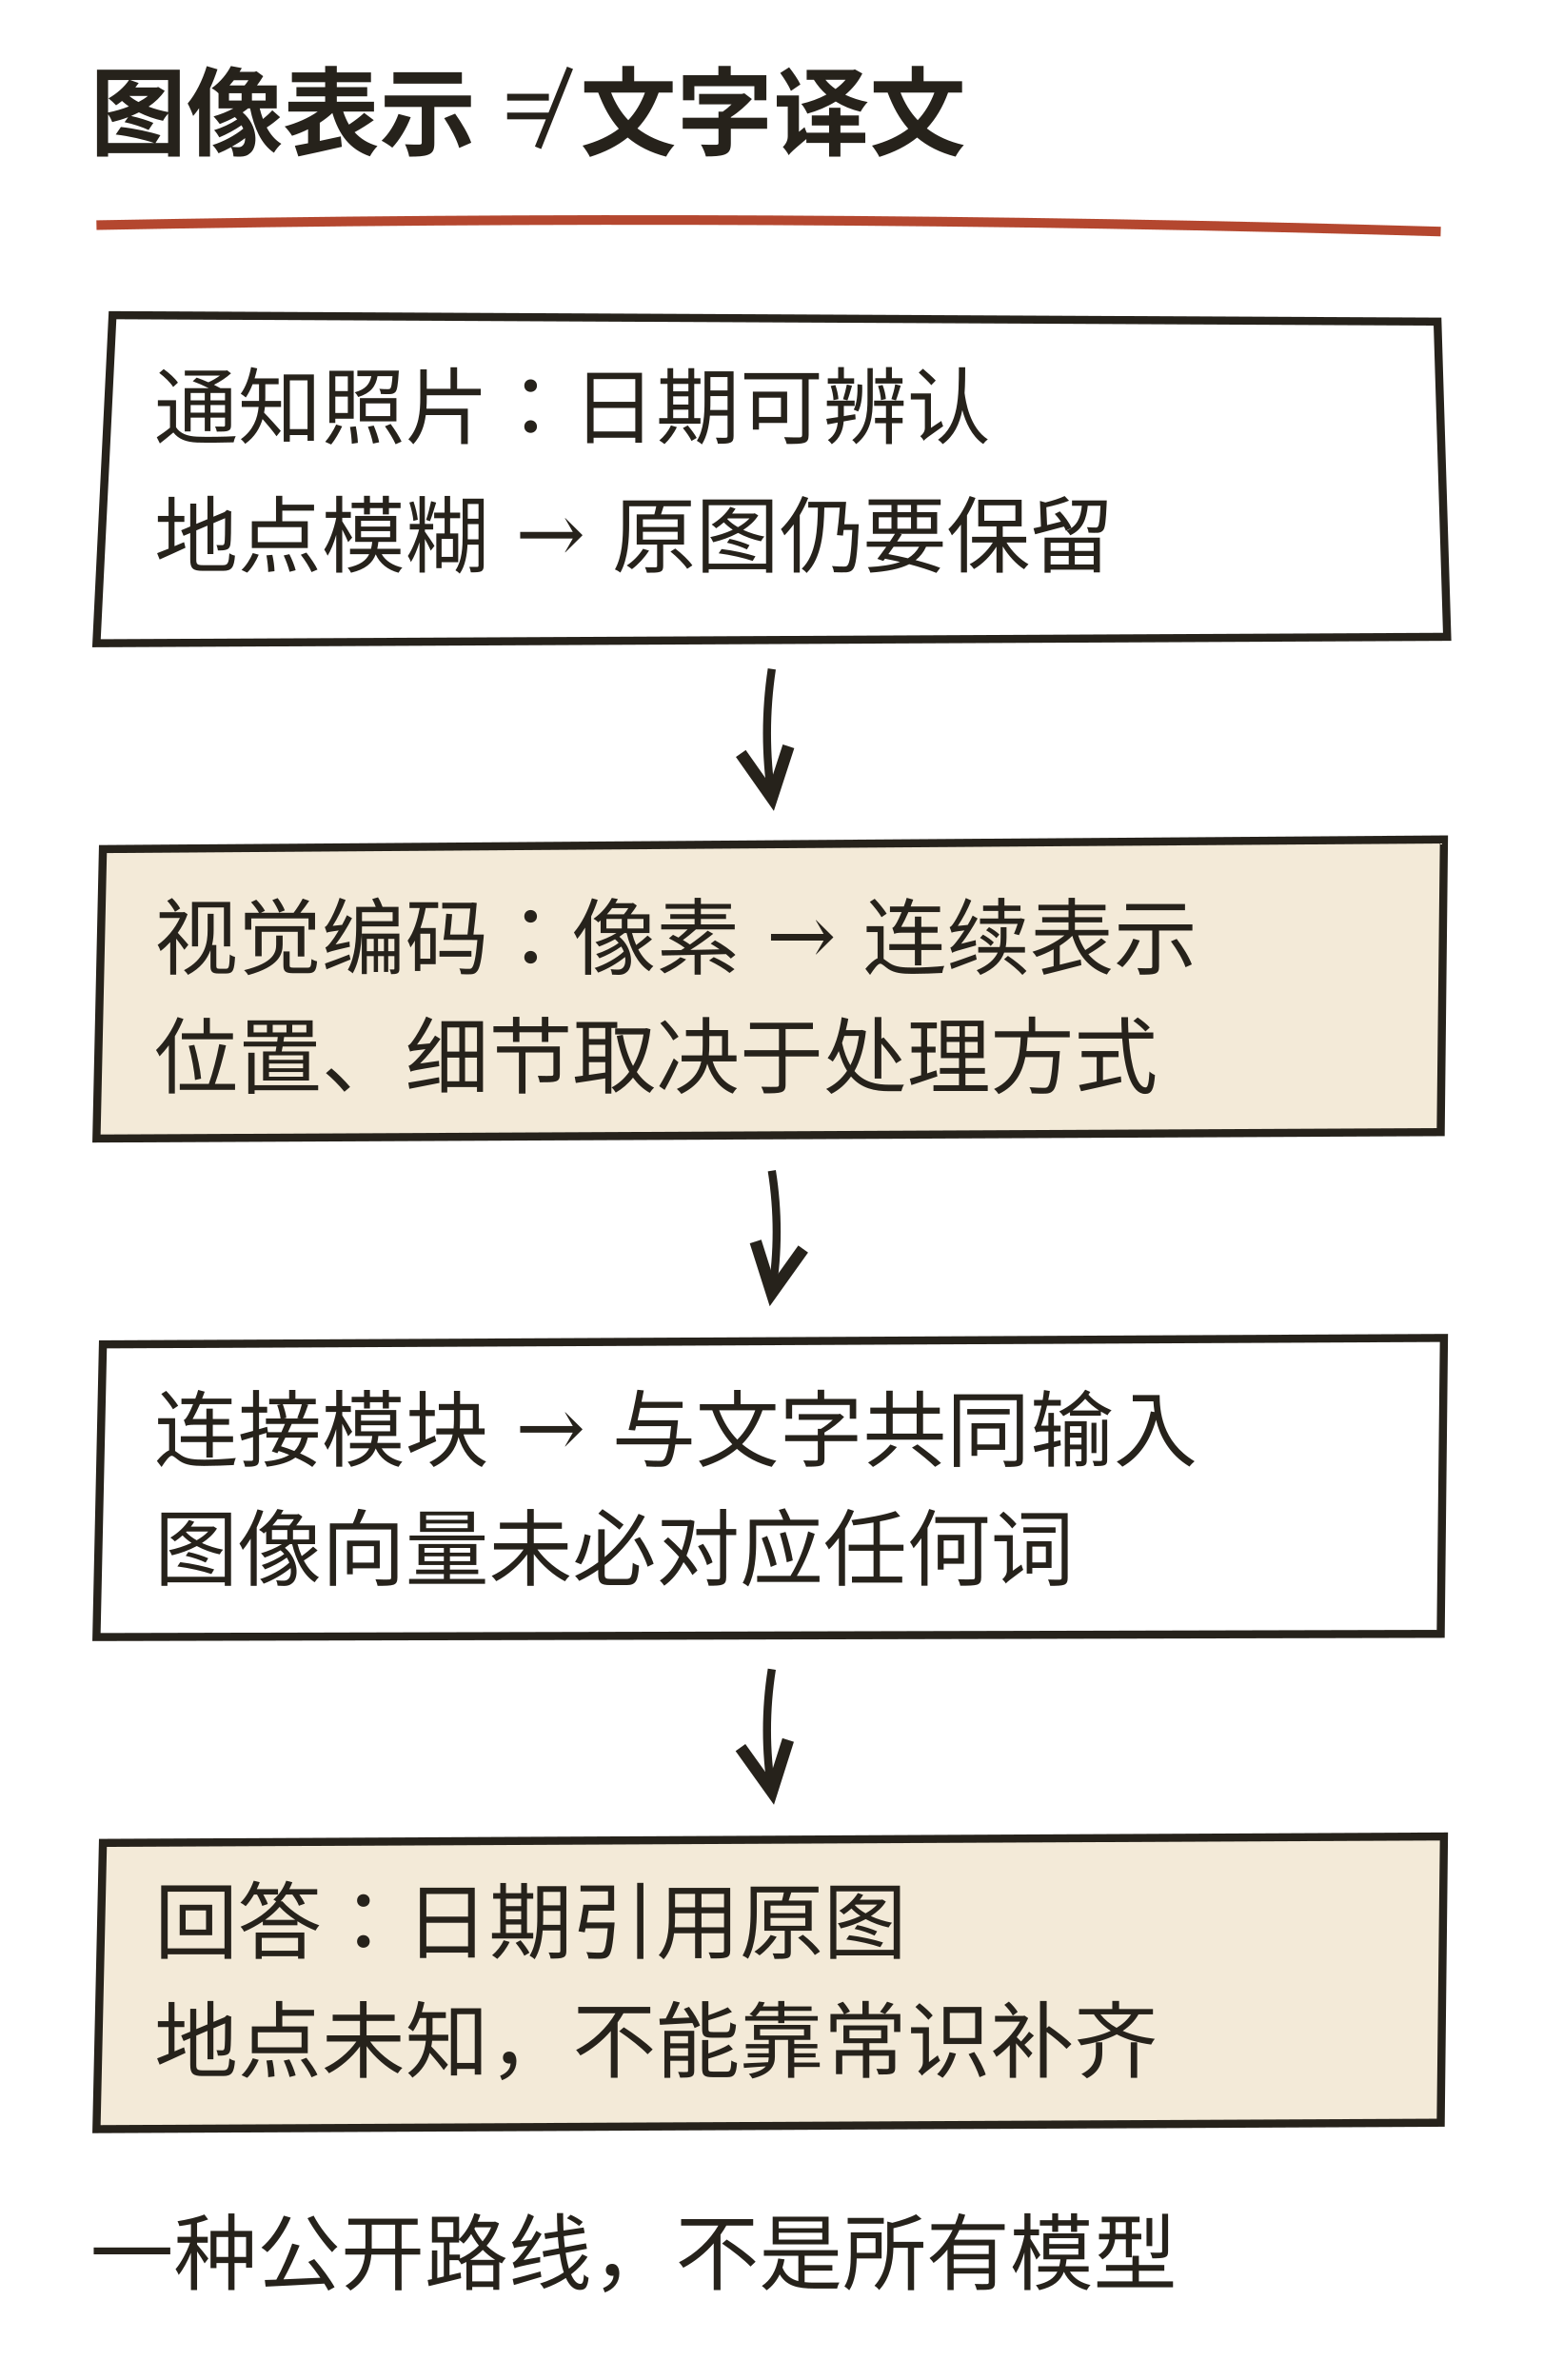
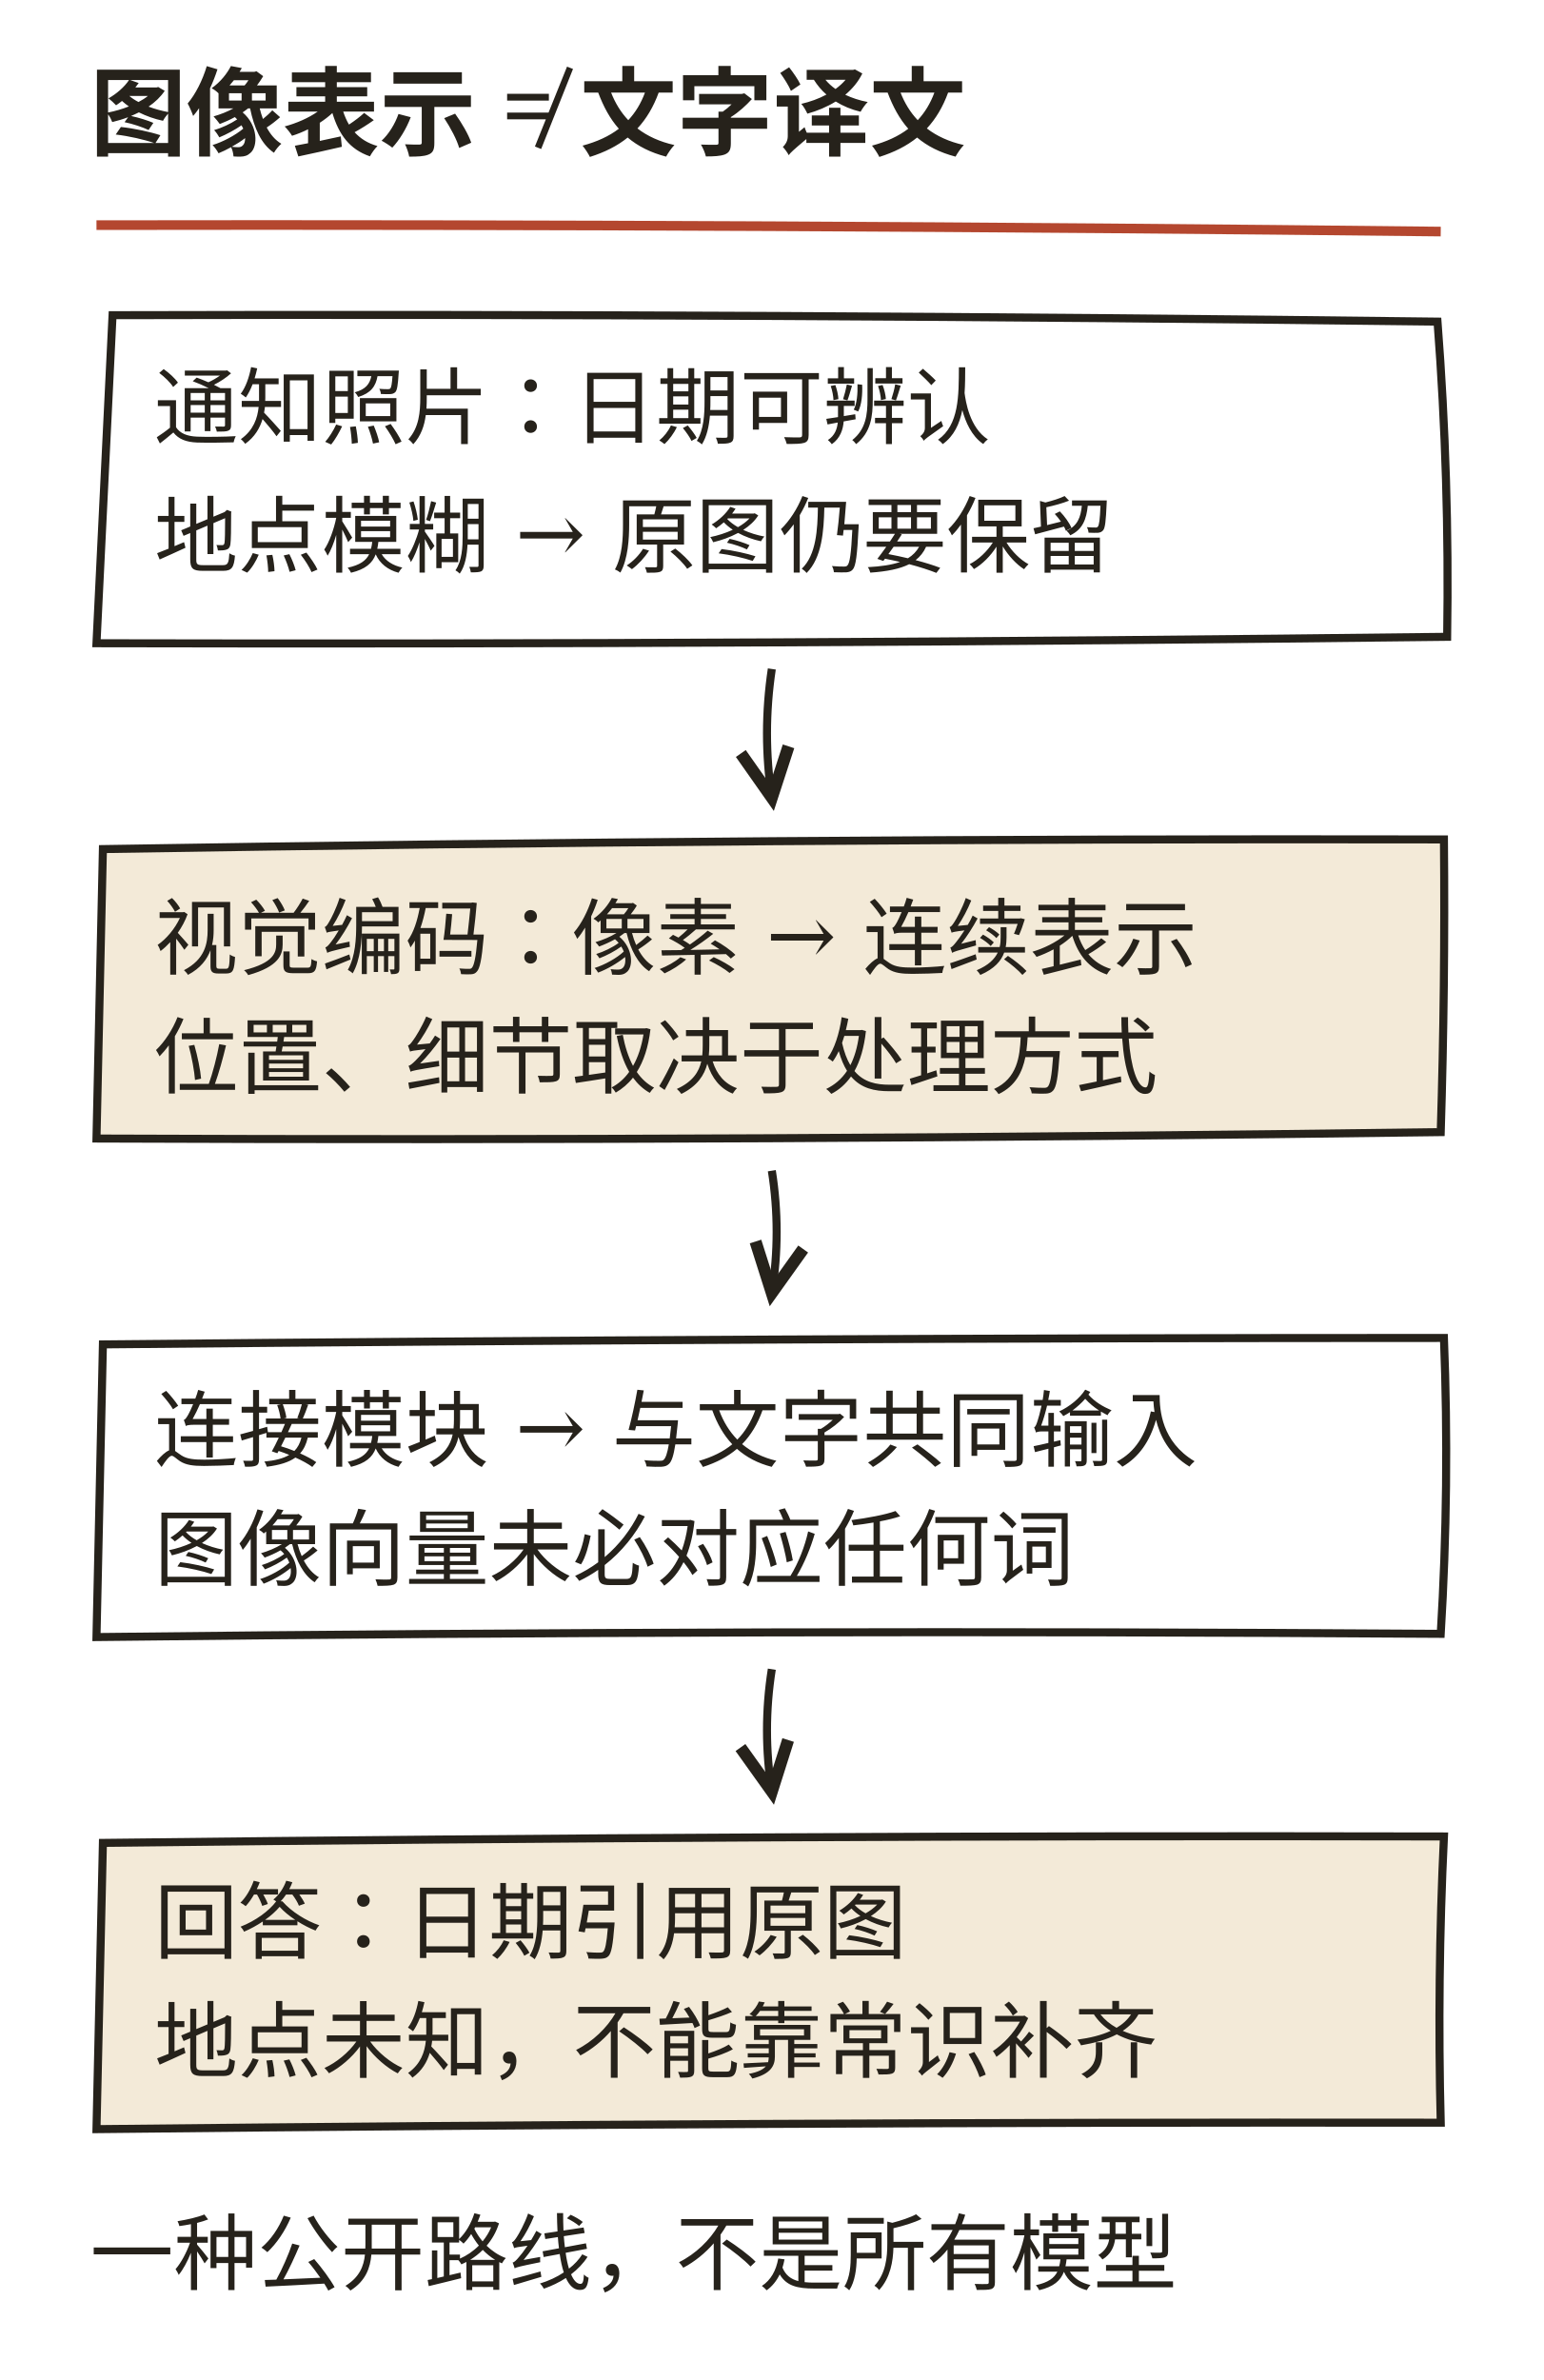
<svg xmlns="http://www.w3.org/2000/svg" width="480" height="740" viewBox="0 0 480 740" role="img" aria-labelledby="title desc">
  <defs>
    <marker id="arrow" markerWidth="9" markerHeight="9" refX="7" refY="4" orient="auto">
      <path d="M1 1 L7 4 L1 7" fill="none" stroke="#26221B" stroke-width="1.5" />
    </marker>
  </defs>
  <g font-family="'Noto Serif SC','Source Han Serif SC','Songti SC','SimSun',serif" fill="#26221B" font-size="26">
    <text x="28" y="46" font-size="30" font-weight="700">图像表示 ≠ 文字译文</text>
-     <path d="M30 70 Q240 66 448 72" stroke="#B4472F" fill="none" stroke-width="3" />
-     <path d="M35 98 L447 100 L450 198 L30 200 Z" fill="none" stroke="#26221B" stroke-width="2.5" />
+     <path d="M 30 70 Q 240 69.66 448 72" stroke="#B4472F" fill="none" stroke-width="3" />
+     <path d="M 35 98 Q 241 97.48 447 100 Q 450.76 148.94 450 198 Q 240 200.48 30 200 Z" fill="none" stroke="#26221B" stroke-width="2.5" />
    <text x="48" y="136">通知照片：日期可辨认</text>
    <text x="48" y="176">地点模糊 → 原图仍要保留</text>
    <path d="M240 208 Q237 228 240 248" fill="none" stroke="#26221B" stroke-width="2.5" marker-end="url(#arrow)" />
-     <path d="M32 264 L449 261 L448 352 L30 354 Z" fill="#F3EAD8" stroke="#26221B" stroke-width="2.5" />
+     <path d="M 32 264 Q 240.48 260.6 449 261 Q 449.42 306.52 448 352 Q 239 354.82 30 354 Z" fill="#F3EAD8" stroke="#26221B" stroke-width="2.5" />
    <text x="48" y="301">视觉编码：像素 → 连续表示</text>
    <text x="48" y="338">位置、细节取决于处理方式</text>
    <path d="M240 364 Q243 383 240 402" fill="none" stroke="#26221B" stroke-width="2.5" marker-end="url(#arrow)" />
-     <path d="M32 418 L449 416 L448 508 L30 509 Z" fill="none" stroke="#26221B" stroke-width="2.5" />
+     <path d="M 32 418 Q 240.5 416 449 416 Q 450.8 462.02 448 508 Q 239 506.62 30 509 Z" fill="none" stroke="#26221B" stroke-width="2.5" />
    <text x="48" y="454">连接模块 → 与文字共同输入</text>
    <text x="48" y="491">图像向量未必对应任何词</text>
    <path d="M240 519 Q237 538 240 557" fill="none" stroke="#26221B" stroke-width="2.5" marker-end="url(#arrow)" />
-     <path d="M32 573 L449 571 L448 660 L30 662 Z" fill="#F3EAD8" stroke="#26221B" stroke-width="2.5" />
+     <path d="M 32 573 Q 240.5 570.56 449 571 Q 446.86 615.48 448 660 Q 239 659.76 30 662 Z" fill="#F3EAD8" stroke="#26221B" stroke-width="2.5" />
    <text x="48" y="607">回答：日期引用原图</text>
    <text x="48" y="644">地点未知，不能靠常识补齐</text>
    <text x="28" y="710">一种公开路线，不是所有模型</text>
  </g>
</svg>
